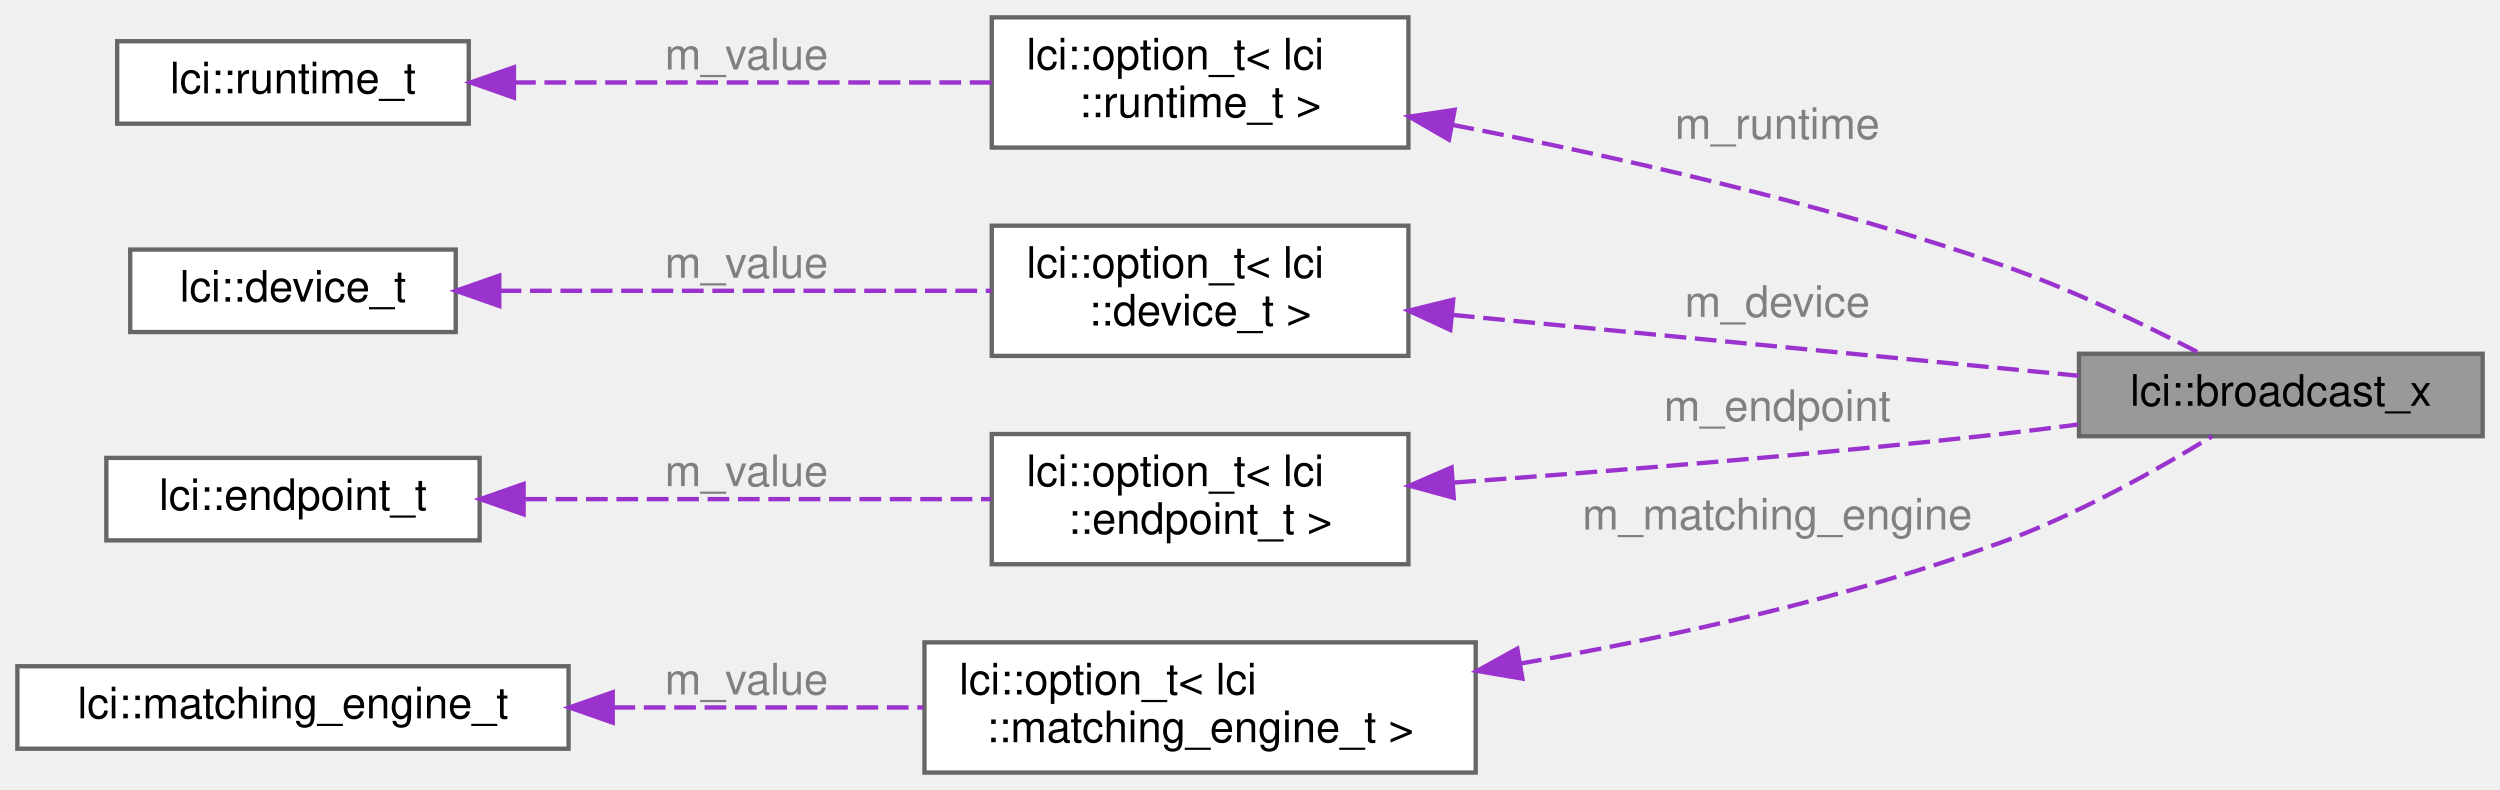
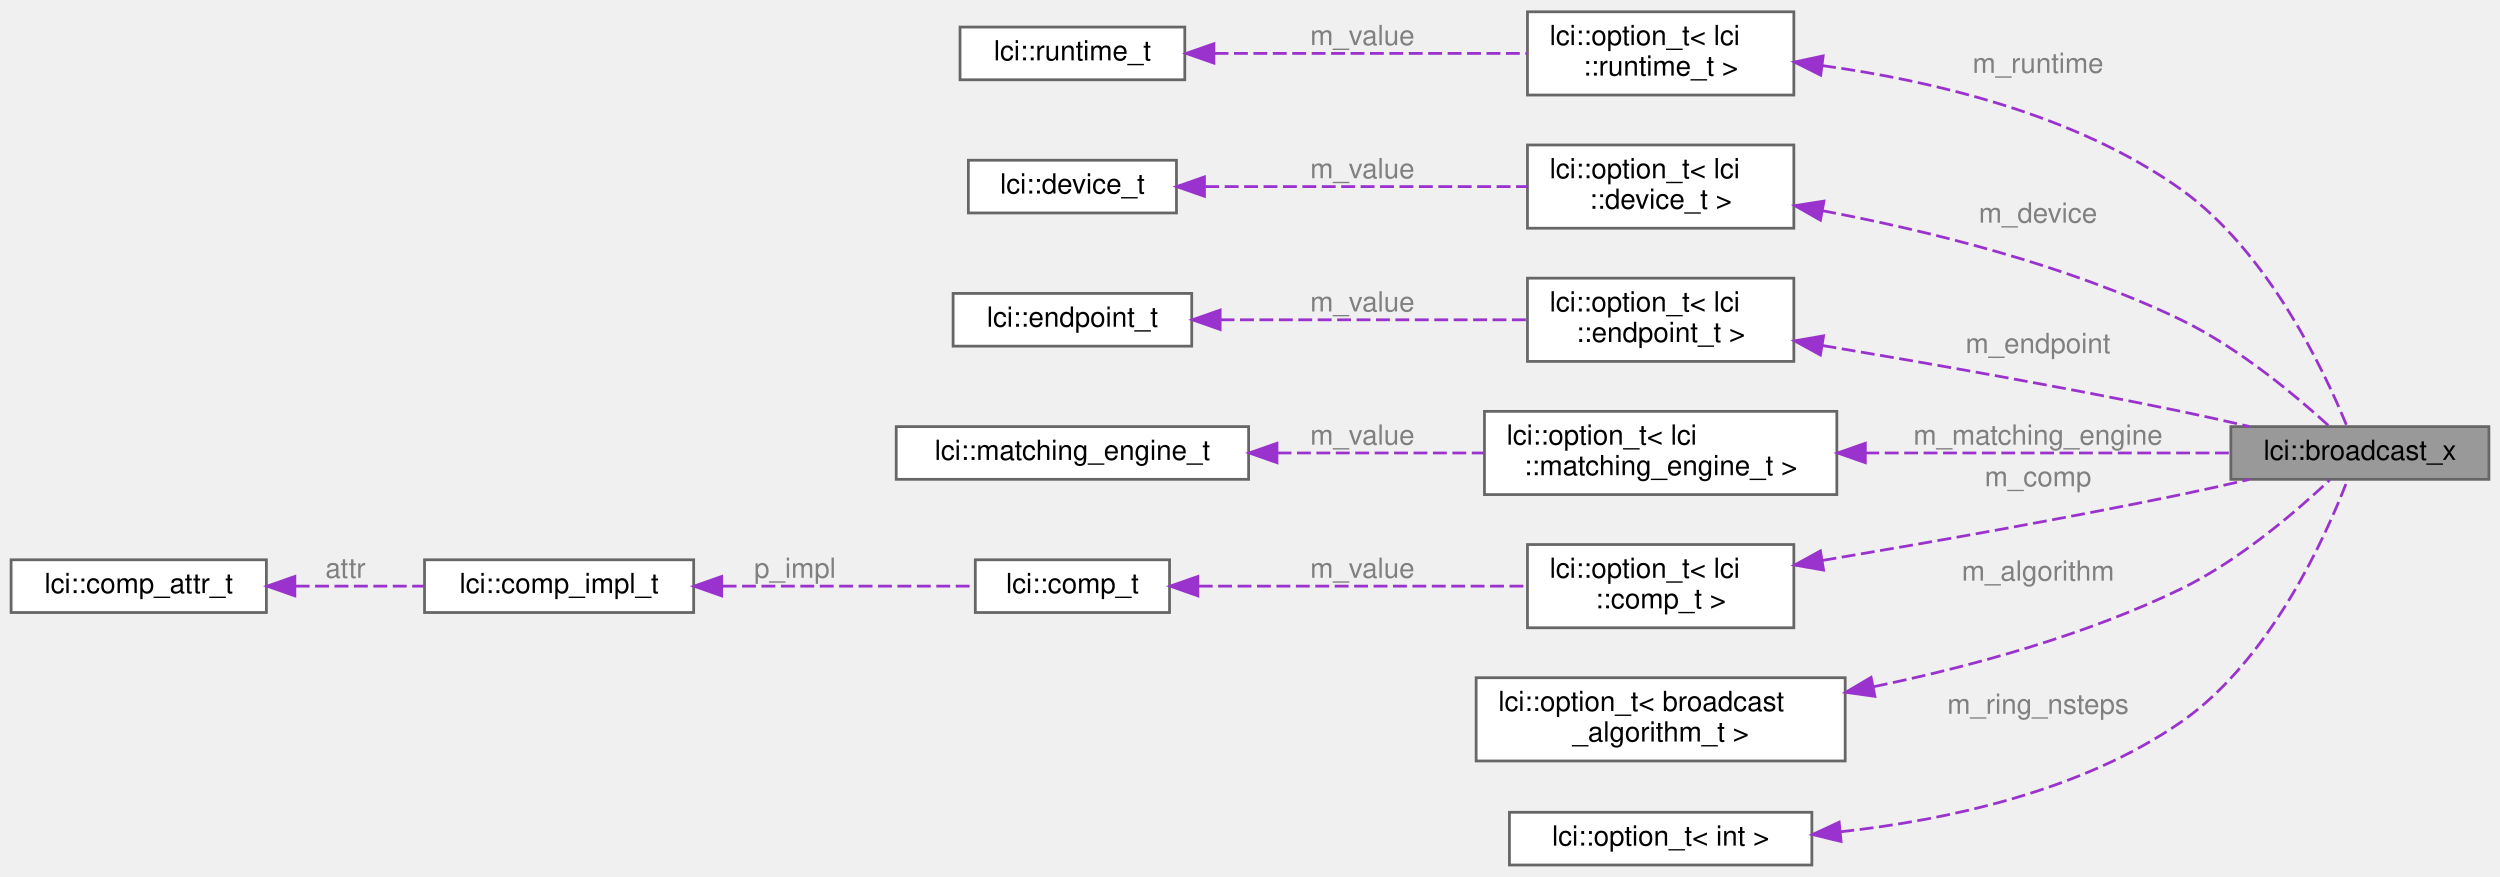
- <svg xmlns="http://www.w3.org/2000/svg" xmlns:xlink="http://www.w3.org/1999/xlink" width="576pt" height="182pt" viewBox="0.00 0.00 576.00 182.00">
-   <g id="graph0" class="graph" transform="scale(1 1) rotate(0) translate(4 178)">
+ <svg xmlns="http://www.w3.org/2000/svg" xmlns:xlink="http://www.w3.org/1999/xlink" width="901pt" height="316pt" viewBox="0.00 0.00 901.00 315.50">
+   <g id="graph0" class="graph" transform="scale(1 1) rotate(0) translate(4 311.5)">
    <g id="Node000001" class="node">
      <g id="a_Node000001">
        <a xlink:title="The actual implementation for broadcast.">
-           <polygon fill="#999999" stroke="#666666" points="568,-96.5 475,-96.5 475,-77.5 568,-77.5 568,-96.5" />
-           <text text-anchor="middle" x="521.5" y="-84.5" font-family="Helvetica,sans-Serif" font-size="10.00">lci::broadcast_x</text>
+           <polygon fill="#999999" stroke="#666666" points="893,-158 800,-158 800,-139 893,-139 893,-158" />
+           <text text-anchor="middle" x="846.5" y="-146" font-family="Helvetica,sans-Serif" font-size="10.00">lci::broadcast_x</text>
        </a>
      </g>
    </g>
    <g id="Node000002" class="node">
      <g id="a_Node000002">
        <a xlink:href="../../db/d20/structlci_1_1option__t.html" target="_top" xlink:title=" ">
-           <polygon fill="white" stroke="#666666" points="320.5,-174 224.5,-174 224.5,-144 320.5,-144 320.5,-174" />
-           <text text-anchor="start" x="232.5" y="-162" font-family="Helvetica,sans-Serif" font-size="10.00">lci::option_t&lt; lci</text>
-           <text text-anchor="middle" x="272.5" y="-151" font-family="Helvetica,sans-Serif" font-size="10.00">::runtime_t &gt;</text>
+           <polygon fill="white" stroke="#666666" points="642.5,-307.5 546.5,-307.5 546.5,-277.5 642.5,-277.5 642.5,-307.5" />
+           <text text-anchor="start" x="554.5" y="-295.5" font-family="Helvetica,sans-Serif" font-size="10.00">lci::option_t&lt; lci</text>
+           <text text-anchor="middle" x="594.5" y="-284.5" font-family="Helvetica,sans-Serif" font-size="10.00">::runtime_t &gt;</text>
        </a>
      </g>
    </g>
    <g id="edge1_Node000001_Node000002" class="edge">
      <g id="a_edge1_Node000001_Node000002">
        <a xlink:title=" ">
-           <path fill="none" stroke="#9a32cd" stroke-dasharray="5,2" d="M330.68,-149.22C367.34,-142.14 415.64,-131.31 457,-117 473.02,-111.46 490.36,-103.09 502.87,-96.6" />
-           <polygon fill="#9a32cd" stroke="#9a32cd" points="329.84,-145.82 320.66,-151.12 331.14,-152.69 329.84,-145.82" />
-         </a>
-       </g>
-       <text text-anchor="middle" x="405.5" y="-146" font-family="Helvetica,sans-Serif" font-size="10.00" fill="grey"> m_runtime</text>
+           <path fill="none" stroke="#9a32cd" stroke-dasharray="5,2" d="M652.7,-288.12C692.11,-282.7 744.01,-270.58 782,-243.5 813.5,-221.05 833.86,-177.68 841.77,-158.29" />
+           <polygon fill="#9a32cd" stroke="#9a32cd" points="652.19,-284.65 642.71,-289.39 653.07,-291.6 652.19,-284.65" />
+         </a>
+       </g>
+       <text text-anchor="middle" x="730.5" y="-285.5" font-family="Helvetica,sans-Serif" font-size="10.00" fill="grey"> m_runtime</text>
    </g>
    <g id="Node000003" class="node">
      <g id="a_Node000003">
        <a xlink:href="../../dc/d5c/classlci_1_1runtime__t.html" target="_top" xlink:title="The actual implementation for RESOURCE runtime.">
-           <polygon fill="white" stroke="#666666" points="104,-168.5 23,-168.5 23,-149.5 104,-149.5 104,-168.5" />
-           <text text-anchor="middle" x="63.5" y="-156.5" font-family="Helvetica,sans-Serif" font-size="10.00">lci::runtime_t</text>
+           <polygon fill="white" stroke="#666666" points="423,-302 342,-302 342,-283 423,-283 423,-302" />
+           <text text-anchor="middle" x="382.5" y="-290" font-family="Helvetica,sans-Serif" font-size="10.00">lci::runtime_t</text>
        </a>
      </g>
    </g>
    <g id="edge2_Node000002_Node000003" class="edge">
      <g id="a_edge2_Node000002_Node000003">
        <a xlink:title=" ">
-           <path fill="none" stroke="#9a32cd" stroke-dasharray="5,2" d="M114.44,-159C147.89,-159 191.64,-159 224.46,-159" />
-           <polygon fill="#9a32cd" stroke="#9a32cd" points="114.41,-155.5 104.41,-159 114.41,-162.5 114.41,-155.5" />
-         </a>
-       </g>
-       <text text-anchor="middle" x="168" y="-162" font-family="Helvetica,sans-Serif" font-size="10.00" fill="grey"> m_value</text>
+           <path fill="none" stroke="#9a32cd" stroke-dasharray="5,2" d="M433.73,-292.5C467.9,-292.5 512.81,-292.5 546.31,-292.5" />
+           <polygon fill="#9a32cd" stroke="#9a32cd" points="433.49,-289 423.49,-292.5 433.49,-296 433.49,-289" />
+         </a>
+       </g>
+       <text text-anchor="middle" x="487" y="-295.5" font-family="Helvetica,sans-Serif" font-size="10.00" fill="grey"> m_value</text>
    </g>
    <g id="Node000004" class="node">
      <g id="a_Node000004">
        <a xlink:href="../../db/d20/structlci_1_1option__t.html" target="_top" xlink:title=" ">
-           <polygon fill="white" stroke="#666666" points="320.5,-126 224.5,-126 224.5,-96 320.5,-96 320.5,-126" />
-           <text text-anchor="start" x="232.5" y="-114" font-family="Helvetica,sans-Serif" font-size="10.00">lci::option_t&lt; lci</text>
-           <text text-anchor="middle" x="272.5" y="-103" font-family="Helvetica,sans-Serif" font-size="10.00">::device_t &gt;</text>
+           <polygon fill="white" stroke="#666666" points="642.5,-259.5 546.5,-259.5 546.5,-229.5 642.5,-229.5 642.5,-259.5" />
+           <text text-anchor="start" x="554.5" y="-247.5" font-family="Helvetica,sans-Serif" font-size="10.00">lci::option_t&lt; lci</text>
+           <text text-anchor="middle" x="594.5" y="-236.5" font-family="Helvetica,sans-Serif" font-size="10.00">::device_t &gt;</text>
        </a>
      </g>
    </g>
    <g id="edge3_Node000001_Node000004" class="edge">
      <g id="a_edge3_Node000001_Node000004">
        <a xlink:title=" ">
-           <path fill="none" stroke="#9a32cd" stroke-dasharray="5,2" d="M330.76,-105.44C374.6,-101.18 434.25,-95.38 474.89,-91.43" />
-           <polygon fill="#9a32cd" stroke="#9a32cd" points="330.15,-101.98 320.54,-106.43 330.83,-108.95 330.15,-101.98" />
-         </a>
-       </g>
-       <text text-anchor="middle" x="405.5" y="-105" font-family="Helvetica,sans-Serif" font-size="10.00" fill="grey"> m_device</text>
+           <path fill="none" stroke="#9a32cd" stroke-dasharray="5,2" d="M652.76,-235.82C690.74,-228.63 740.95,-216.31 782,-196.5 802.91,-186.41 823.72,-168.89 835.56,-158.04" />
+           <polygon fill="#9a32cd" stroke="#9a32cd" points="652.09,-232.39 642.89,-237.63 653.35,-239.27 652.09,-232.39" />
+         </a>
+       </g>
+       <text text-anchor="middle" x="730.5" y="-231.5" font-family="Helvetica,sans-Serif" font-size="10.00" fill="grey"> m_device</text>
    </g>
    <g id="Node000005" class="node">
      <g id="a_Node000005">
        <a xlink:href="../../d6/d66/classlci_1_1device__t.html" target="_top" xlink:title="The actual implementation for RESOURCE device.">
-           <polygon fill="white" stroke="#666666" points="101,-120.5 26,-120.5 26,-101.5 101,-101.5 101,-120.5" />
-           <text text-anchor="middle" x="63.5" y="-108.5" font-family="Helvetica,sans-Serif" font-size="10.00">lci::device_t</text>
+           <polygon fill="white" stroke="#666666" points="420,-254 345,-254 345,-235 420,-235 420,-254" />
+           <text text-anchor="middle" x="382.5" y="-242" font-family="Helvetica,sans-Serif" font-size="10.00">lci::device_t</text>
        </a>
      </g>
    </g>
    <g id="edge4_Node000004_Node000005" class="edge">
      <g id="a_edge4_Node000004_Node000005">
        <a xlink:title=" ">
-           <path fill="none" stroke="#9a32cd" stroke-dasharray="5,2" d="M111.12,-111C144.94,-111 190.5,-111 224.42,-111" />
-           <polygon fill="#9a32cd" stroke="#9a32cd" points="111.03,-107.5 101.03,-111 111.03,-114.5 111.03,-107.5" />
-         </a>
-       </g>
-       <text text-anchor="middle" x="168" y="-114" font-family="Helvetica,sans-Serif" font-size="10.00" fill="grey"> m_value</text>
+           <path fill="none" stroke="#9a32cd" stroke-dasharray="5,2" d="M430.38,-244.5C464.91,-244.5 511.68,-244.5 546.29,-244.5" />
+           <polygon fill="#9a32cd" stroke="#9a32cd" points="430.08,-241 420.08,-244.5 430.08,-248 430.08,-241" />
+         </a>
+       </g>
+       <text text-anchor="middle" x="487" y="-247.5" font-family="Helvetica,sans-Serif" font-size="10.00" fill="grey"> m_value</text>
    </g>
    <g id="Node000006" class="node">
      <g id="a_Node000006">
        <a xlink:href="../../db/d20/structlci_1_1option__t.html" target="_top" xlink:title=" ">
-           <polygon fill="white" stroke="#666666" points="320.5,-78 224.5,-78 224.5,-48 320.5,-48 320.5,-78" />
-           <text text-anchor="start" x="232.5" y="-66" font-family="Helvetica,sans-Serif" font-size="10.00">lci::option_t&lt; lci</text>
-           <text text-anchor="middle" x="272.5" y="-55" font-family="Helvetica,sans-Serif" font-size="10.00">::endpoint_t &gt;</text>
+           <polygon fill="white" stroke="#666666" points="642.5,-211.5 546.5,-211.5 546.5,-181.5 642.5,-181.5 642.5,-211.5" />
+           <text text-anchor="start" x="554.5" y="-199.5" font-family="Helvetica,sans-Serif" font-size="10.00">lci::option_t&lt; lci</text>
+           <text text-anchor="middle" x="594.5" y="-188.5" font-family="Helvetica,sans-Serif" font-size="10.00">::endpoint_t &gt;</text>
        </a>
      </g>
    </g>
    <g id="edge5_Node000001_Node000006" class="edge">
      <g id="a_edge5_Node000001_Node000006">
        <a xlink:title=" ">
-           <path fill="none" stroke="#9a32cd" stroke-dasharray="5,2" d="M331.09,-66.83C367.28,-69.45 414.93,-73.3 457,-78 462.75,-78.64 468.79,-79.4 474.76,-80.19" />
-           <polygon fill="#9a32cd" stroke="#9a32cd" points="330.94,-63.31 320.72,-66.09 330.44,-70.29 330.94,-63.31" />
-         </a>
-       </g>
-       <text text-anchor="middle" x="405.5" y="-81" font-family="Helvetica,sans-Serif" font-size="10.00" fill="grey"> m_endpoint</text>
+           <path fill="none" stroke="#9a32cd" stroke-dasharray="5,2" d="M652.87,-187.22C689.84,-181.02 738.88,-172.4 782,-163.5 789.99,-161.85 798.51,-159.94 806.62,-158.05" />
+           <polygon fill="#9a32cd" stroke="#9a32cd" points="652.07,-183.8 642.78,-188.9 653.22,-190.71 652.07,-183.8" />
+         </a>
+       </g>
+       <text text-anchor="middle" x="730.5" y="-184.5" font-family="Helvetica,sans-Serif" font-size="10.00" fill="grey"> m_endpoint</text>
    </g>
    <g id="Node000007" class="node">
      <g id="a_Node000007">
        <a xlink:href="../../de/d1b/classlci_1_1endpoint__t.html" target="_top" xlink:title="The actual implementation for RESOURCE endpoint.">
-           <polygon fill="white" stroke="#666666" points="106.5,-72.5 20.5,-72.5 20.5,-53.5 106.5,-53.5 106.5,-72.5" />
-           <text text-anchor="middle" x="63.5" y="-60.5" font-family="Helvetica,sans-Serif" font-size="10.00">lci::endpoint_t</text>
+           <polygon fill="white" stroke="#666666" points="425.5,-206 339.5,-206 339.5,-187 425.5,-187 425.5,-206" />
+           <text text-anchor="middle" x="382.5" y="-194" font-family="Helvetica,sans-Serif" font-size="10.00">lci::endpoint_t</text>
        </a>
      </g>
    </g>
    <g id="edge6_Node000006_Node000007" class="edge">
      <g id="a_edge6_Node000006_Node000007">
        <a xlink:title=" ">
-           <path fill="none" stroke="#9a32cd" stroke-dasharray="5,2" d="M117.02,-63C150.08,-63 192.38,-63 224.36,-63" />
-           <polygon fill="#9a32cd" stroke="#9a32cd" points="116.64,-59.5 106.64,-63 116.64,-66.5 116.64,-59.5" />
-         </a>
-       </g>
-       <text text-anchor="middle" x="168" y="-66" font-family="Helvetica,sans-Serif" font-size="10.00" fill="grey"> m_value</text>
+           <path fill="none" stroke="#9a32cd" stroke-dasharray="5,2" d="M435.91,-196.5C469.75,-196.5 513.41,-196.5 546.2,-196.5" />
+           <polygon fill="#9a32cd" stroke="#9a32cd" points="435.74,-193 425.74,-196.5 435.74,-200 435.74,-193" />
+         </a>
+       </g>
+       <text text-anchor="middle" x="487" y="-199.5" font-family="Helvetica,sans-Serif" font-size="10.00" fill="grey"> m_value</text>
    </g>
    <g id="Node000008" class="node">
      <g id="a_Node000008">
        <a xlink:href="../../db/d20/structlci_1_1option__t.html" target="_top" xlink:title=" ">
-           <polygon fill="white" stroke="#666666" points="336,-30 209,-30 209,0 336,0 336,-30" />
-           <text text-anchor="start" x="217" y="-18" font-family="Helvetica,sans-Serif" font-size="10.00">lci::option_t&lt; lci</text>
-           <text text-anchor="middle" x="272.5" y="-7" font-family="Helvetica,sans-Serif" font-size="10.00">::matching_engine_t &gt;</text>
+           <polygon fill="white" stroke="#666666" points="658,-163.5 531,-163.5 531,-133.5 658,-133.5 658,-163.5" />
+           <text text-anchor="start" x="539" y="-151.5" font-family="Helvetica,sans-Serif" font-size="10.00">lci::option_t&lt; lci</text>
+           <text text-anchor="middle" x="594.5" y="-140.5" font-family="Helvetica,sans-Serif" font-size="10.00">::matching_engine_t &gt;</text>
        </a>
      </g>
    </g>
    <g id="edge7_Node000001_Node000008" class="edge">
      <g id="a_edge7_Node000001_Node000008">
        <a xlink:title=" ">
-           <path fill="none" stroke="#9a32cd" stroke-dasharray="5,2" d="M346.24,-25.11C380.49,-31.12 421.51,-40.13 457,-53 474.52,-59.35 493.15,-69.83 505.67,-77.48" />
-           <polygon fill="#9a32cd" stroke="#9a32cd" points="346.76,-21.65 336.31,-23.42 345.58,-28.55 346.76,-21.65" />
-         </a>
-       </g>
-       <text text-anchor="middle" x="405.5" y="-56" font-family="Helvetica,sans-Serif" font-size="10.00" fill="grey"> m_matching_engine</text>
+           <path fill="none" stroke="#9a32cd" stroke-dasharray="5,2" d="M668.27,-148.5C710.71,-148.5 762.94,-148.5 799.67,-148.5" />
+           <polygon fill="#9a32cd" stroke="#9a32cd" points="668.26,-145 658.26,-148.5 668.26,-152 668.26,-145" />
+         </a>
+       </g>
+       <text text-anchor="middle" x="730.5" y="-151.5" font-family="Helvetica,sans-Serif" font-size="10.00" fill="grey"> m_matching_engine</text>
    </g>
    <g id="Node000009" class="node">
      <g id="a_Node000009">
        <a xlink:href="../../d8/d3f/classlci_1_1matching__engine__t.html" target="_top" xlink:title="The actual implementation for RESOURCE matching_engine.">
-           <polygon fill="white" stroke="#666666" points="127,-24.5 0,-24.5 0,-5.5 127,-5.5 127,-24.5" />
-           <text text-anchor="middle" x="63.5" y="-12.5" font-family="Helvetica,sans-Serif" font-size="10.00">lci::matching_engine_t</text>
+           <polygon fill="white" stroke="#666666" points="446,-158 319,-158 319,-139 446,-139 446,-158" />
+           <text text-anchor="middle" x="382.5" y="-146" font-family="Helvetica,sans-Serif" font-size="10.00">lci::matching_engine_t</text>
        </a>
      </g>
    </g>
    <g id="edge8_Node000008_Node000009" class="edge">
      <g id="a_edge8_Node000008_Node000009">
        <a xlink:title=" ">
-           <path fill="none" stroke="#9a32cd" stroke-dasharray="5,2" d="M137.34,-15C160.62,-15 186.18,-15 208.69,-15" />
-           <polygon fill="#9a32cd" stroke="#9a32cd" points="137.17,-11.5 127.17,-15 137.17,-18.5 137.17,-11.5" />
-         </a>
-       </g>
-       <text text-anchor="middle" x="168" y="-18" font-family="Helvetica,sans-Serif" font-size="10.00" fill="grey"> m_value</text>
+           <path fill="none" stroke="#9a32cd" stroke-dasharray="5,2" d="M456.43,-148.5C480.64,-148.5 507.36,-148.5 530.74,-148.5" />
+           <polygon fill="#9a32cd" stroke="#9a32cd" points="456.22,-145 446.22,-148.5 456.22,-152 456.22,-145" />
+         </a>
+       </g>
+       <text text-anchor="middle" x="487" y="-151.5" font-family="Helvetica,sans-Serif" font-size="10.00" fill="grey"> m_value</text>
+     </g>
+     <g id="Node000010" class="node">
+       <g id="a_Node000010">
+         <a xlink:href="../../db/d20/structlci_1_1option__t.html" target="_top" xlink:title=" ">
+           <polygon fill="white" stroke="#666666" points="642.5,-115.5 546.5,-115.5 546.5,-85.5 642.5,-85.5 642.5,-115.5" />
+           <text text-anchor="start" x="554.5" y="-103.5" font-family="Helvetica,sans-Serif" font-size="10.00">lci::option_t&lt; lci</text>
+           <text text-anchor="middle" x="594.5" y="-92.5" font-family="Helvetica,sans-Serif" font-size="10.00">::comp_t &gt;</text>
+         </a>
+       </g>
+     </g>
+     <g id="edge9_Node000001_Node000010" class="edge">
+       <g id="a_edge9_Node000001_Node000010">
+         <a xlink:title=" ">
+           <path fill="none" stroke="#9a32cd" stroke-dasharray="5,2" d="M652.87,-109.78C689.84,-115.98 738.88,-124.6 782,-133.5 789.99,-135.15 798.51,-137.06 806.62,-138.95" />
+           <polygon fill="#9a32cd" stroke="#9a32cd" points="653.22,-106.29 642.78,-108.1 652.07,-113.2 653.22,-106.29" />
+         </a>
+       </g>
+       <text text-anchor="middle" x="730.5" y="-136.5" font-family="Helvetica,sans-Serif" font-size="10.00" fill="grey"> m_comp</text>
+     </g>
+     <g id="Node000011" class="node">
+       <g id="a_Node000011">
+         <a xlink:href="../../d1/da7/classlci_1_1comp__t.html" target="_top" xlink:title="The actual implementation for RESOURCE comp.">
+           <polygon fill="white" stroke="#666666" points="417.5,-110 347.5,-110 347.5,-91 417.5,-91 417.5,-110" />
+           <text text-anchor="middle" x="382.5" y="-98" font-family="Helvetica,sans-Serif" font-size="10.00">lci::comp_t</text>
+         </a>
+       </g>
+     </g>
+     <g id="edge10_Node000010_Node000011" class="edge">
+       <g id="a_edge10_Node000010_Node000011">
+         <a xlink:title=" ">
+           <path fill="none" stroke="#9a32cd" stroke-dasharray="5,2" d="M428.03,-100.5C462.79,-100.5 510.96,-100.5 546.36,-100.5" />
+           <polygon fill="#9a32cd" stroke="#9a32cd" points="427.71,-97 417.71,-100.5 427.71,-104 427.71,-97" />
+         </a>
+       </g>
+       <text text-anchor="middle" x="487" y="-103.5" font-family="Helvetica,sans-Serif" font-size="10.00" fill="grey"> m_value</text>
+     </g>
+     <g id="Node000012" class="node">
+       <g id="a_Node000012">
+         <a xlink:href="../../d9/d97/classlci_1_1comp__impl__t.html" target="_top" xlink:title="Completion object implementation base type.">
+           <polygon fill="white" stroke="#666666" points="246,-110 149,-110 149,-91 246,-91 246,-110" />
+           <text text-anchor="middle" x="197.5" y="-98" font-family="Helvetica,sans-Serif" font-size="10.00">lci::comp_impl_t</text>
+         </a>
+       </g>
+     </g>
+     <g id="edge11_Node000011_Node000012" class="edge">
+       <g id="a_edge11_Node000011_Node000012">
+         <a xlink:title=" ">
+           <path fill="none" stroke="#9a32cd" stroke-dasharray="5,2" d="M256.44,-100.5C286.39,-100.5 321.91,-100.5 347.42,-100.5" />
+           <polygon fill="#9a32cd" stroke="#9a32cd" points="256.1,-97 246.1,-100.5 256.1,-104 256.1,-97" />
+         </a>
+       </g>
+       <text text-anchor="middle" x="282.5" y="-103.5" font-family="Helvetica,sans-Serif" font-size="10.00" fill="grey"> p_impl</text>
+     </g>
+     <g id="Node000013" class="node">
+       <g id="a_Node000013">
+         <a xlink:href="../../dc/da6/structlci_1_1comp__attr__t.html" target="_top" xlink:title=" ">
+           <polygon fill="white" stroke="#666666" points="92,-110 0,-110 0,-91 92,-91 92,-110" />
+           <text text-anchor="middle" x="46" y="-98" font-family="Helvetica,sans-Serif" font-size="10.00">lci::comp_attr_t</text>
+         </a>
+       </g>
+     </g>
+     <g id="edge12_Node000012_Node000013" class="edge">
+       <g id="a_edge12_Node000012_Node000013">
+         <a xlink:title=" ">
+           <path fill="none" stroke="#9a32cd" stroke-dasharray="5,2" d="M102.56,-100.5C117.76,-100.5 134.09,-100.5 148.8,-100.5" />
+           <polygon fill="#9a32cd" stroke="#9a32cd" points="102.26,-97 92.26,-100.5 102.26,-104 102.26,-97" />
+         </a>
+       </g>
+       <text text-anchor="middle" x="120.5" y="-103.5" font-family="Helvetica,sans-Serif" font-size="10.00" fill="grey"> attr</text>
+     </g>
+     <g id="Node000014" class="node">
+       <g id="a_Node000014">
+         <a xlink:href="../../db/d20/structlci_1_1option__t.html" target="_top" xlink:title=" ">
+           <polygon fill="white" stroke="#666666" points="661,-67.5 528,-67.5 528,-37.5 661,-37.5 661,-67.5" />
+           <text text-anchor="start" x="536" y="-55.5" font-family="Helvetica,sans-Serif" font-size="10.00">lci::option_t&lt; broadcast</text>
+           <text text-anchor="middle" x="594.5" y="-44.5" font-family="Helvetica,sans-Serif" font-size="10.00">_algorithm_t &gt;</text>
+         </a>
+       </g>
+     </g>
+     <g id="edge13_Node000001_Node000014" class="edge">
+       <g id="a_edge13_Node000001_Node000014">
+         <a xlink:title=" ">
+           <path fill="none" stroke="#9a32cd" stroke-dasharray="5,2" d="M671.35,-64.28C706.22,-71.51 747.42,-82.71 782,-99.5 803.04,-109.72 823.81,-127.63 835.61,-138.73" />
+           <polygon fill="#9a32cd" stroke="#9a32cd" points="671.71,-60.78 661.22,-62.25 670.34,-67.64 671.71,-60.78" />
+         </a>
+       </g>
+       <text text-anchor="middle" x="730.5" y="-102.5" font-family="Helvetica,sans-Serif" font-size="10.00" fill="grey"> m_algorithm</text>
+     </g>
+     <g id="Node000015" class="node">
+       <g id="a_Node000015">
+         <a xlink:href="../../db/d20/structlci_1_1option__t.html" target="_top" xlink:title=" ">
+           <polygon fill="white" stroke="#666666" points="649,-19 540,-19 540,0 649,0 649,-19" />
+           <text text-anchor="middle" x="594.5" y="-7" font-family="Helvetica,sans-Serif" font-size="10.00">lci::option_t&lt; int &gt;</text>
+         </a>
+       </g>
+     </g>
+     <g id="edge14_Node000001_Node000015" class="edge">
+       <g id="a_edge14_Node000001_Node000015">
+         <a xlink:title=" ">
+           <path fill="none" stroke="#9a32cd" stroke-dasharray="5,2" d="M659.28,-11.97C697.74,-16.19 746.07,-26.59 782,-51.5 814.42,-73.98 834.42,-118.9 842.01,-138.72" />
+           <polygon fill="#9a32cd" stroke="#9a32cd" points="659.52,-8.48 649.22,-10.98 658.83,-15.44 659.52,-8.48" />
+         </a>
+       </g>
+       <text text-anchor="middle" x="730.5" y="-54.5" font-family="Helvetica,sans-Serif" font-size="10.00" fill="grey"> m_ring_nsteps</text>
    </g>
  </g>
</svg>
